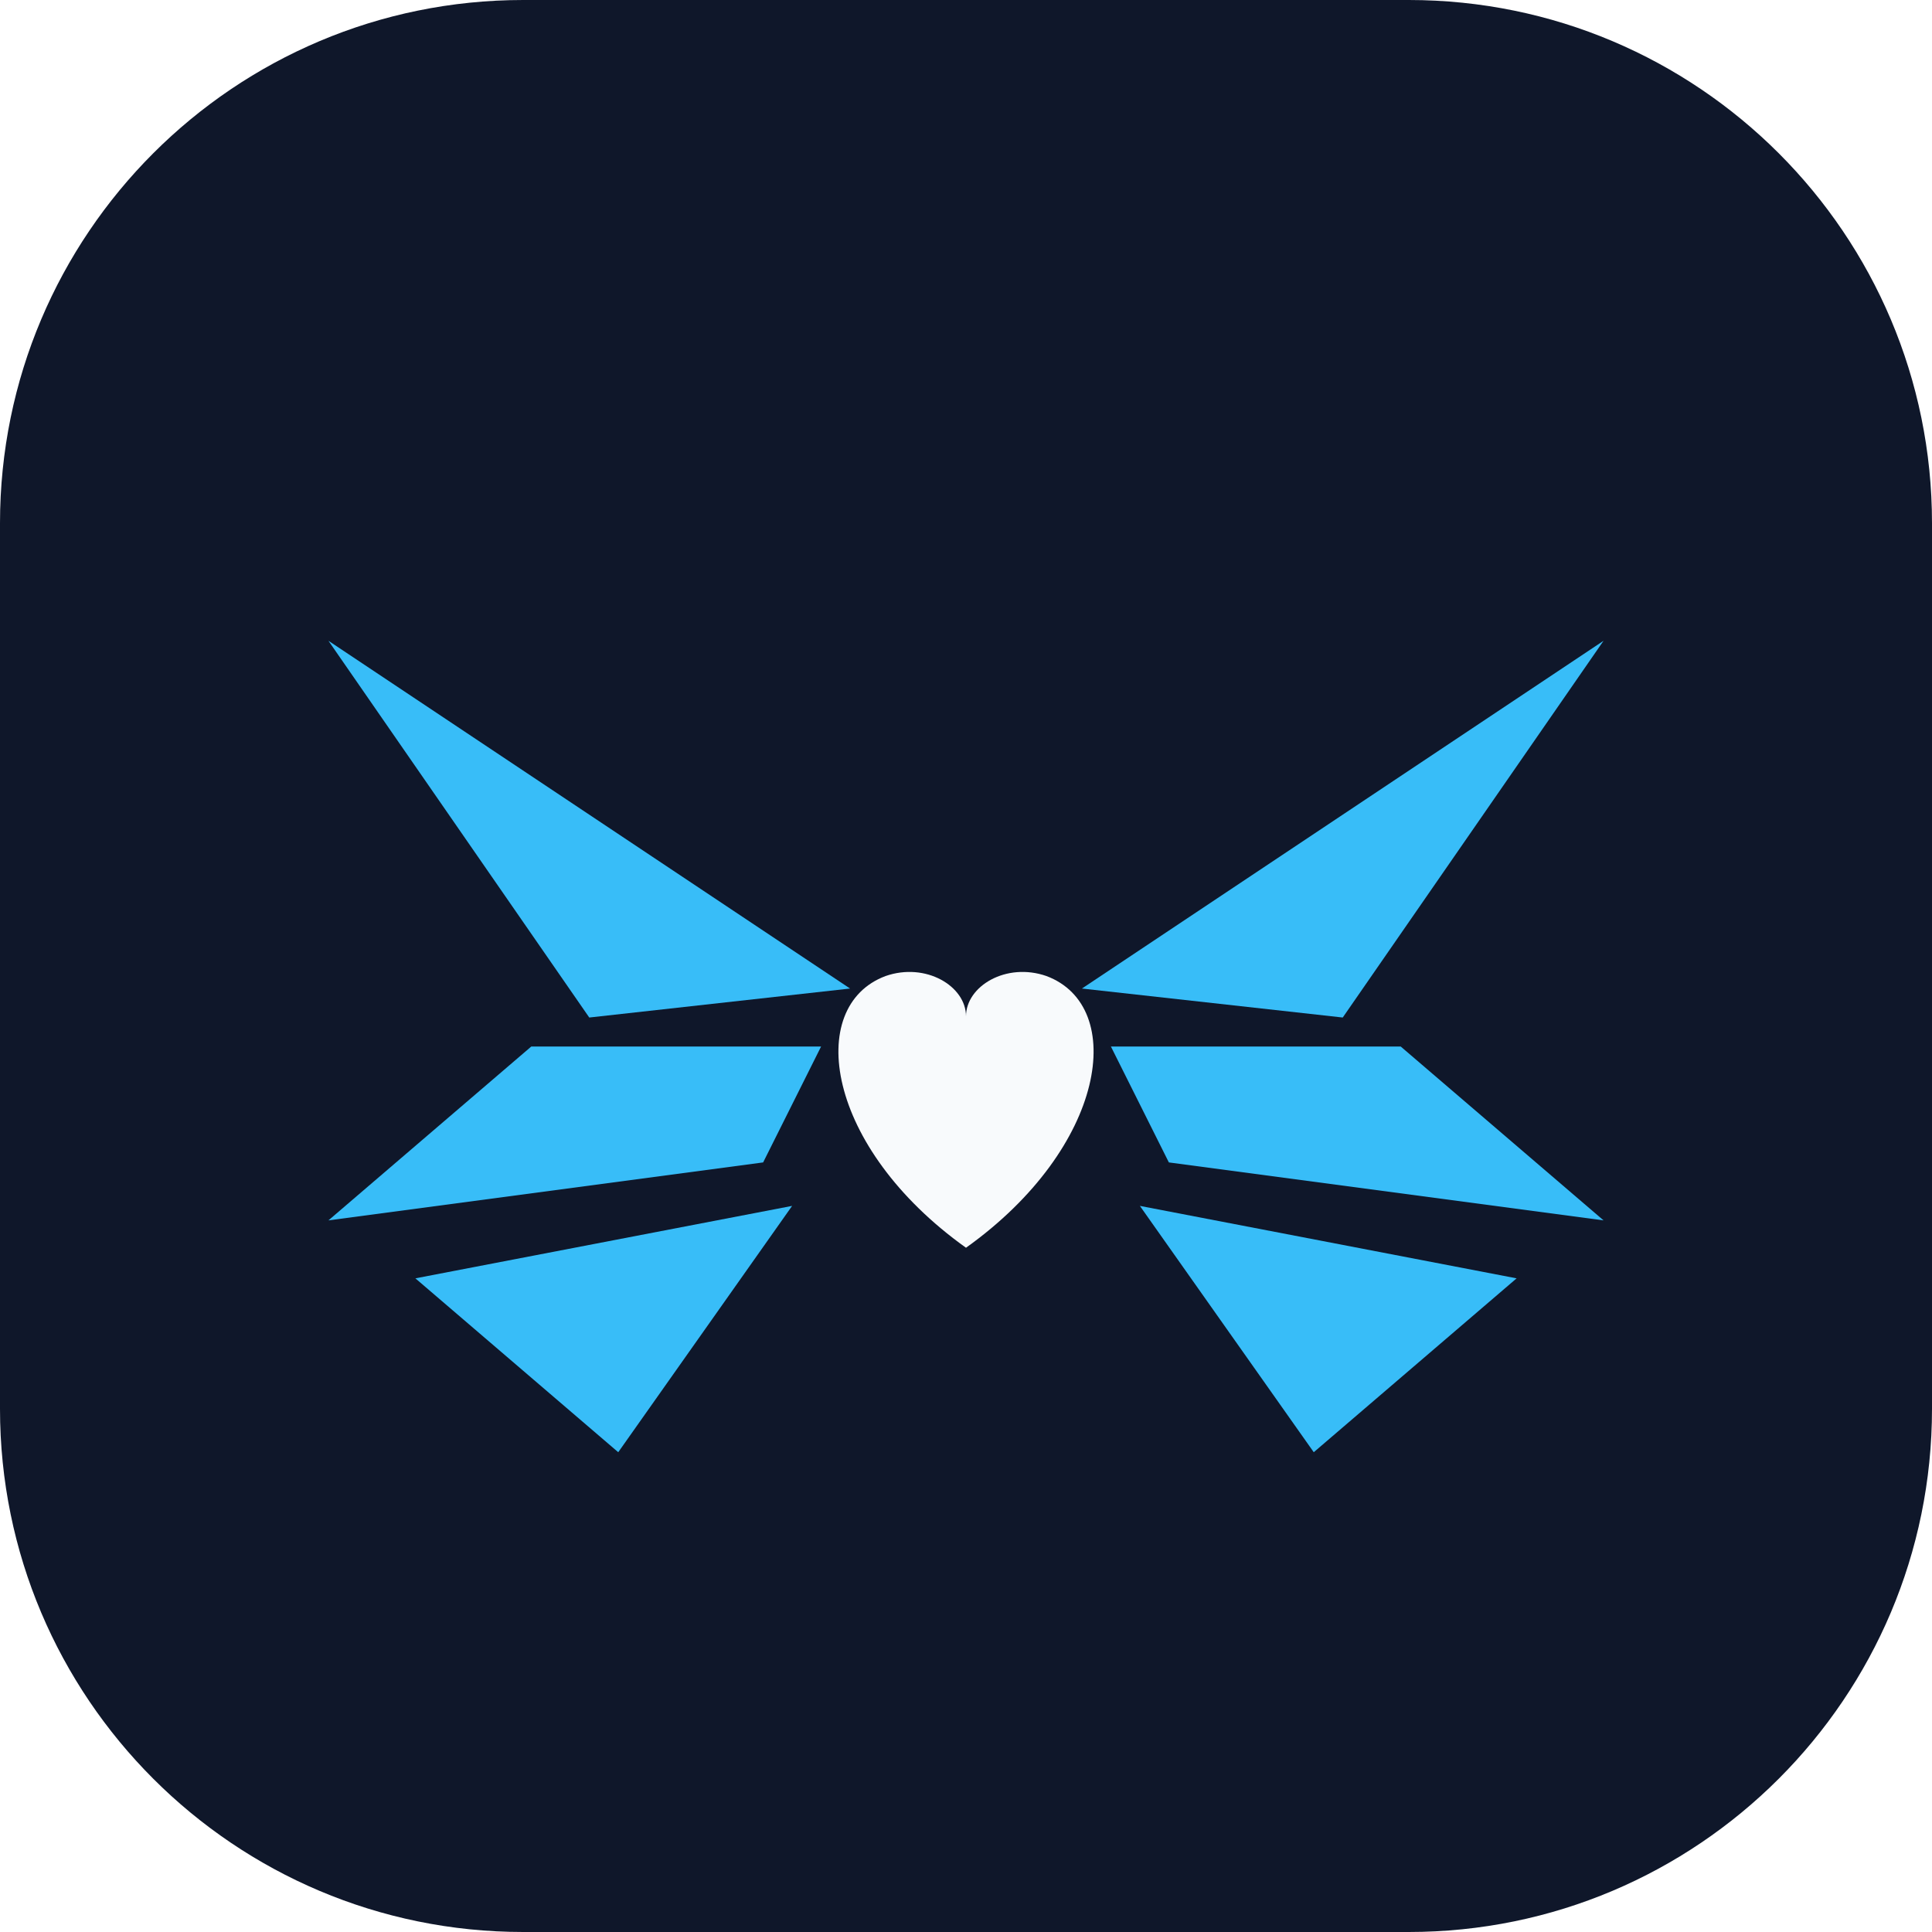
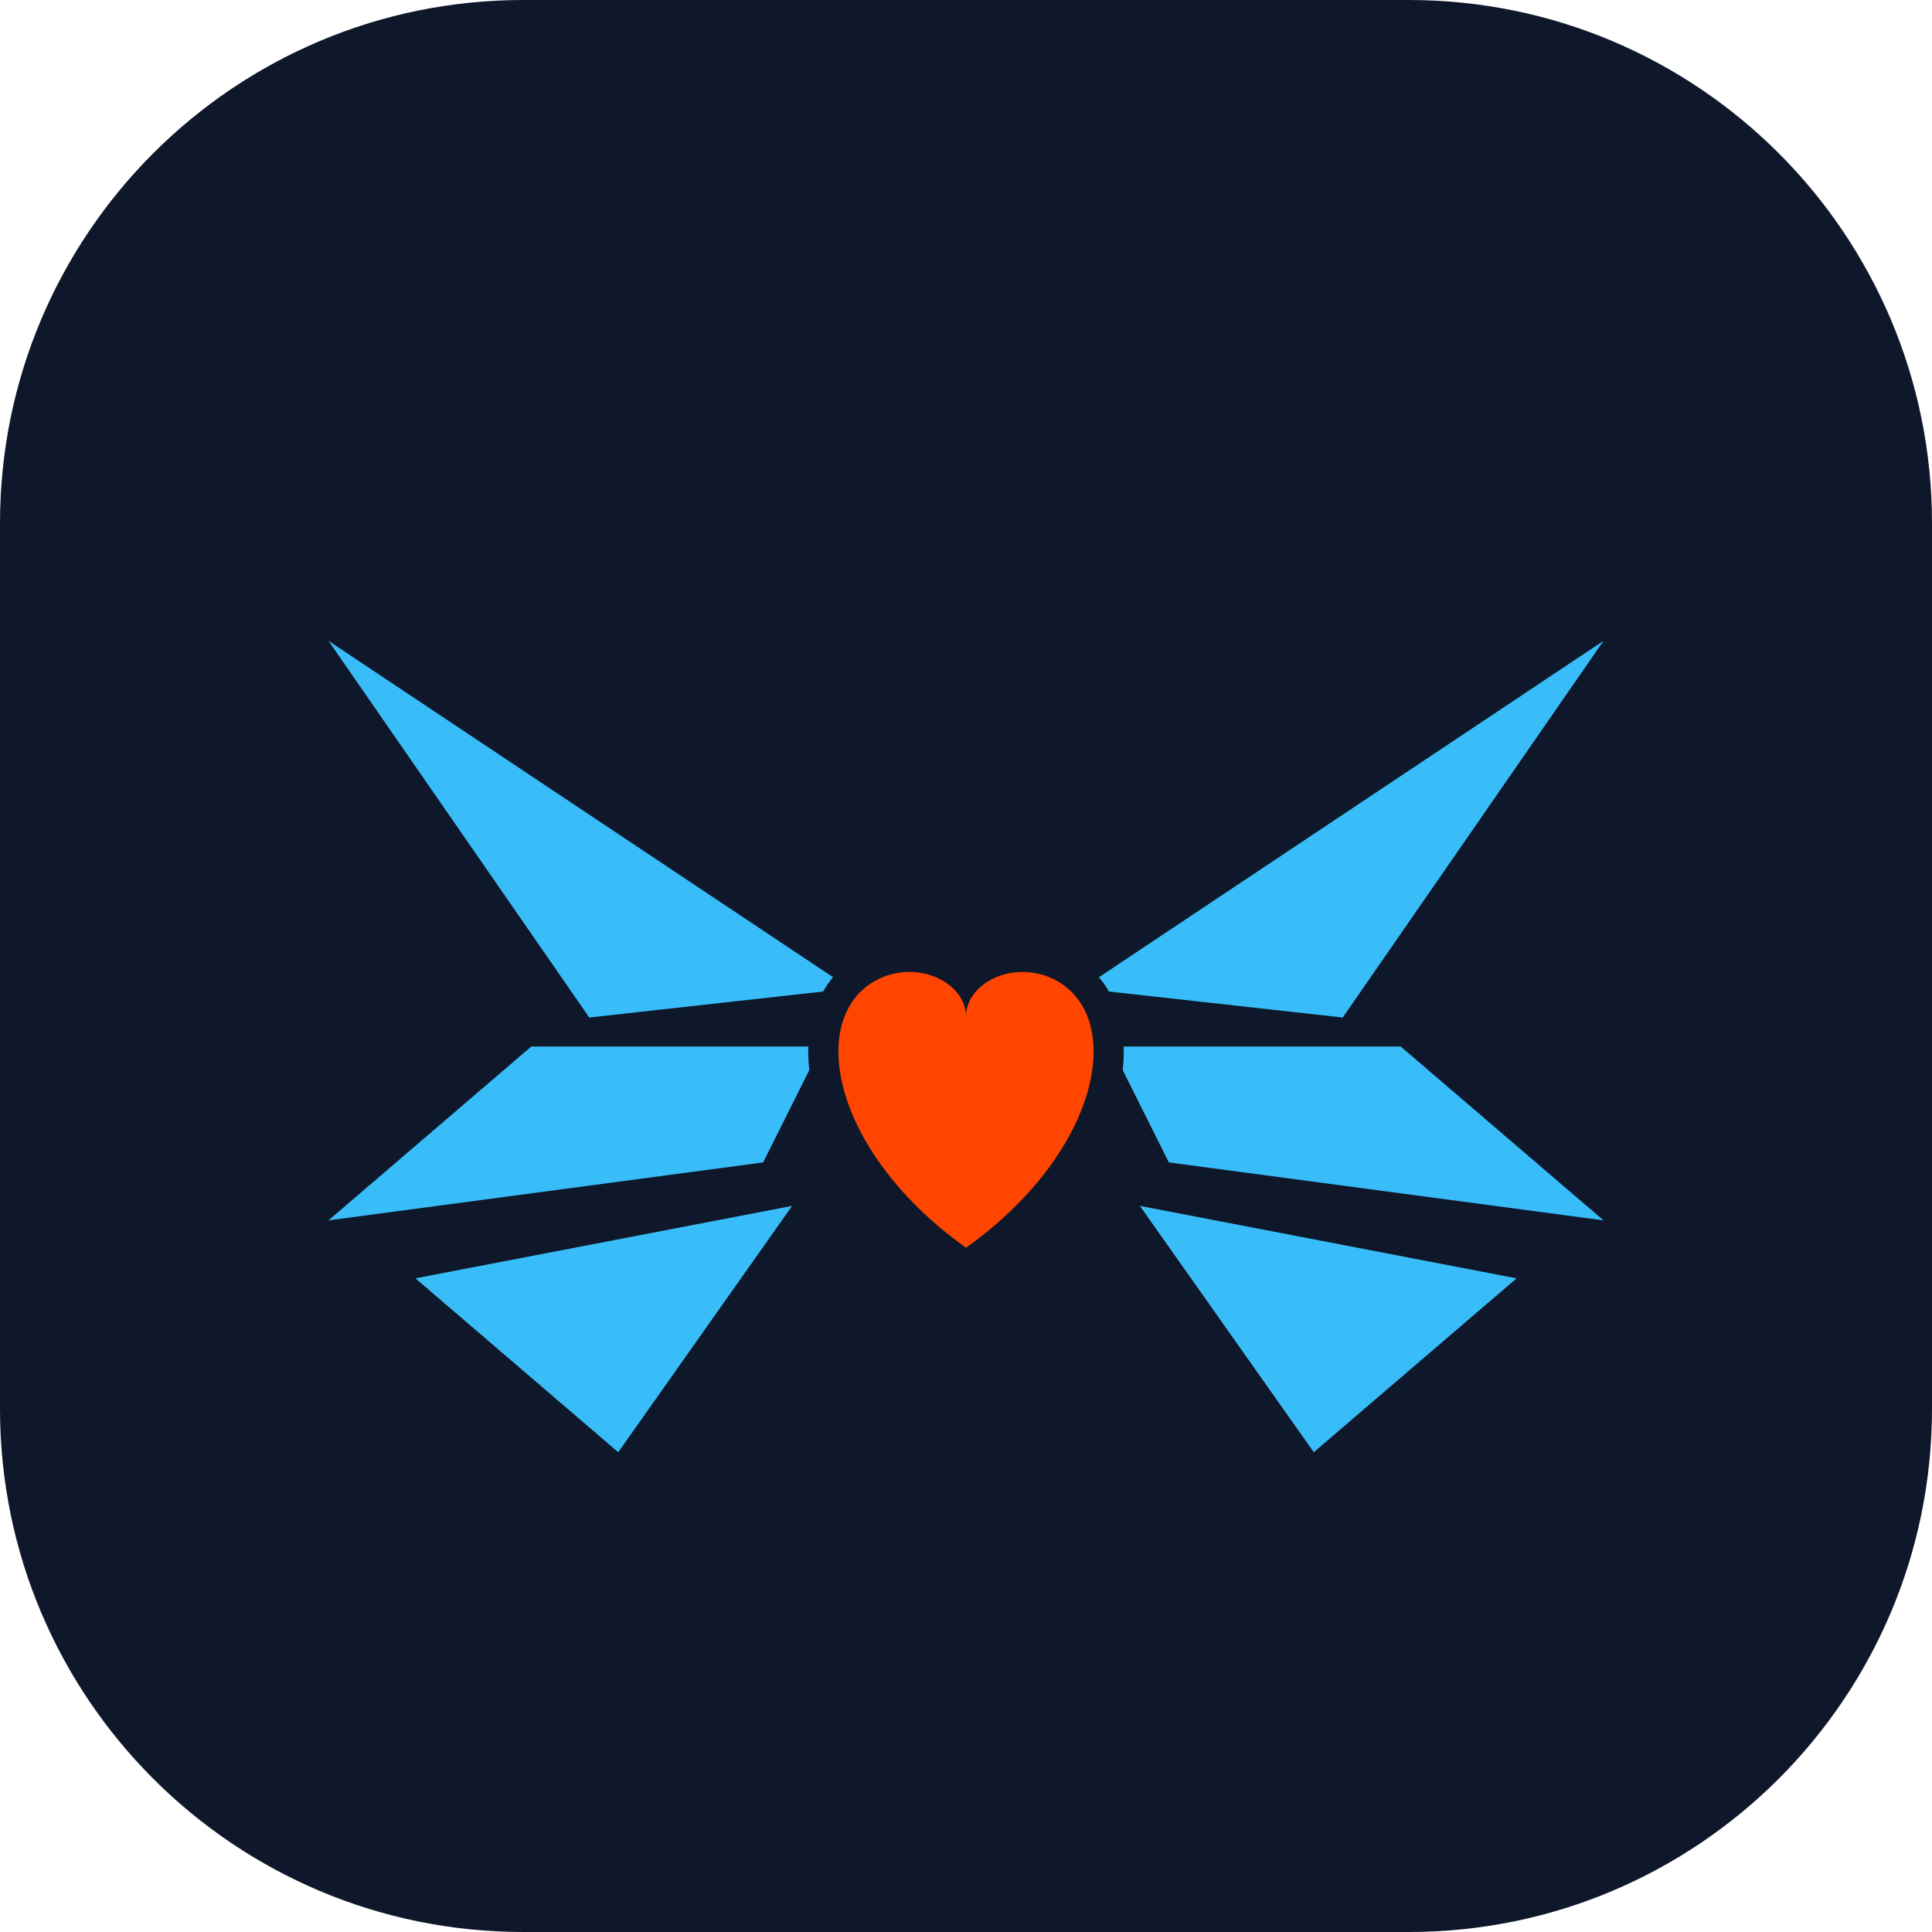
- <svg xmlns="http://www.w3.org/2000/svg" viewBox="0 0 96 96" width="96" height="96" fill="none">
+ <svg xmlns="http://www.w3.org/2000/svg" width="96" height="96" viewBox="0 0 96 96" role="img" aria-label="Hermes patient mark">
  <rect width="96" height="96" rx="26" fill="#0F172A" />
-   <g transform="translate(48 52) scale(.72) translate(-48 -52)">
-     <g fill="#38BDF8">
-       <path d="M56 48 L92 24 L74 50 Z" />
-       <path d="M58 52 L78 52 L92 64 L62 60 Z" />
-       <path d="M60 63 L86 68 L72 80 Z" />
-     </g>
-     <g fill="#38BDF8" transform="translate(96 0) scale(-1 1)">
+   <g transform="translate(48 52) scale(.72) translate(-48 -52)" fill="#38BDF8">
+     <path d="M56 48 L92 24 L74 50 Z" />
+     <path d="M58 52 L78 52 L92 64 L62 60 Z" />
+     <path d="M60 63 L86 68 L72 80 Z" />
+     <g transform="translate(96 0) scale(-1 1)">
      <path d="M56 48 L92 24 L74 50 Z" />
      <path d="M58 52 L78 52 L92 64 L62 60 Z" />
      <path d="M60 63 L86 68 L72 80 Z" />
    </g>
  </g>
-   <path d="M48 62 C41 57 40 50 44 48.5 C46 47.8 48 49 48 50.5 C48 49 50 47.8 52 48.5 C56 50 55 57 48 62 Z" fill="#F8FAFC" />
+   <path d="M48 62 C41 57 40 50 44 48.5 C46 47.8 48 49 48 50.5 C48 49 50 47.8 52 48.5 C56 50 55 57 48 62 Z" fill="#FF4500" stroke="#0F172A" stroke-width="3" stroke-linejoin="round" paint-order="stroke" />
</svg>
